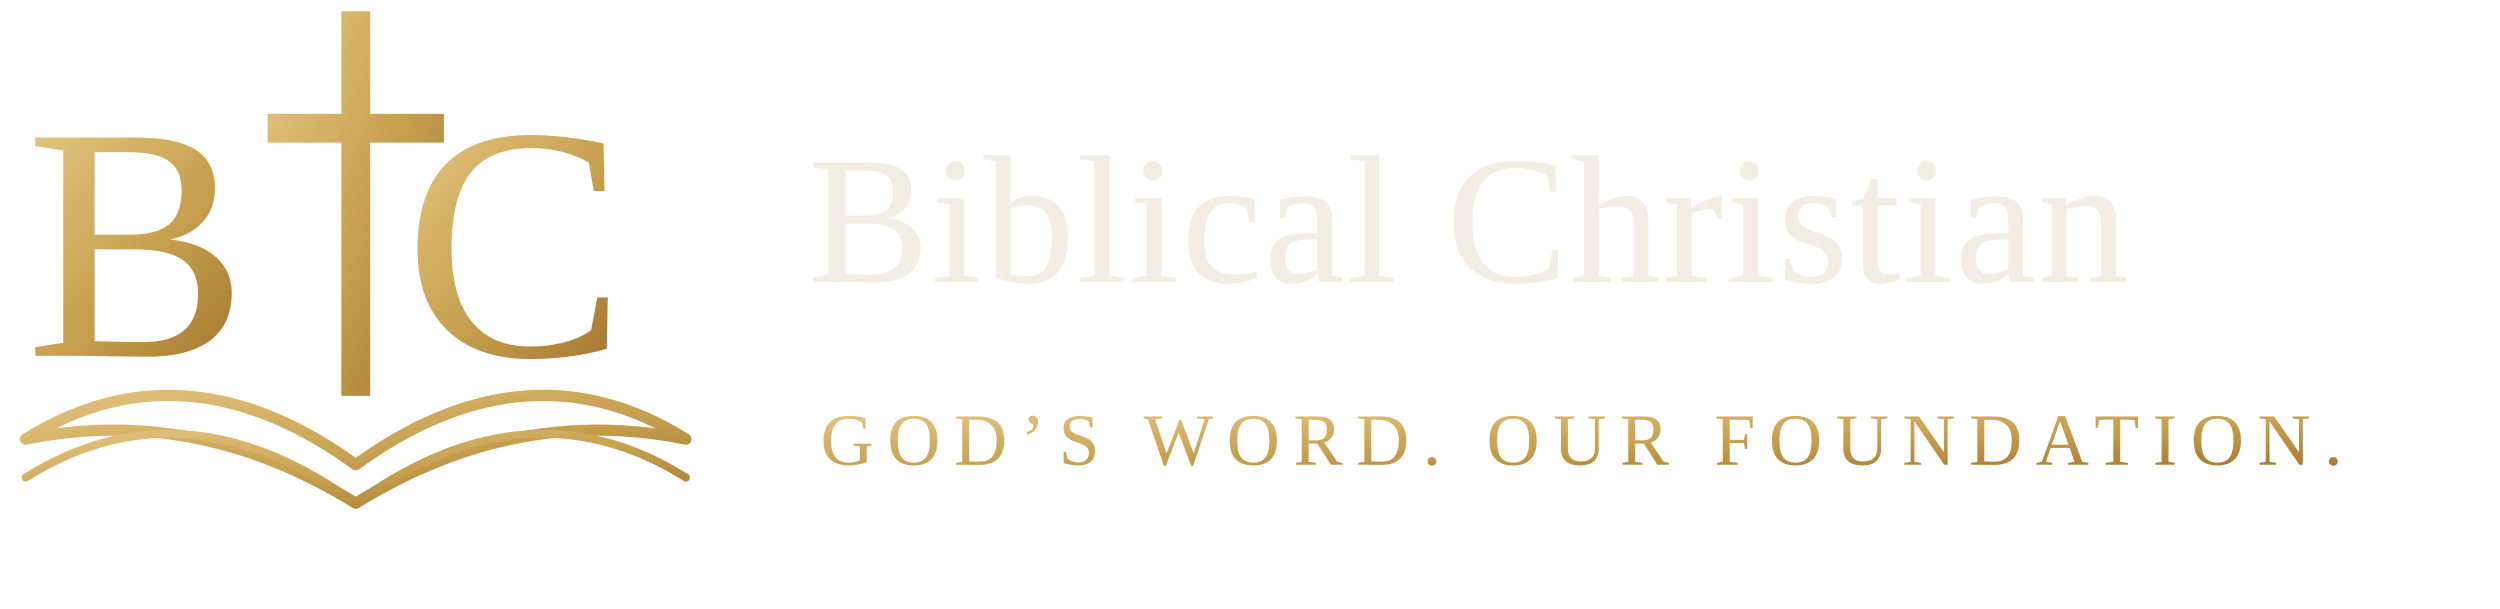
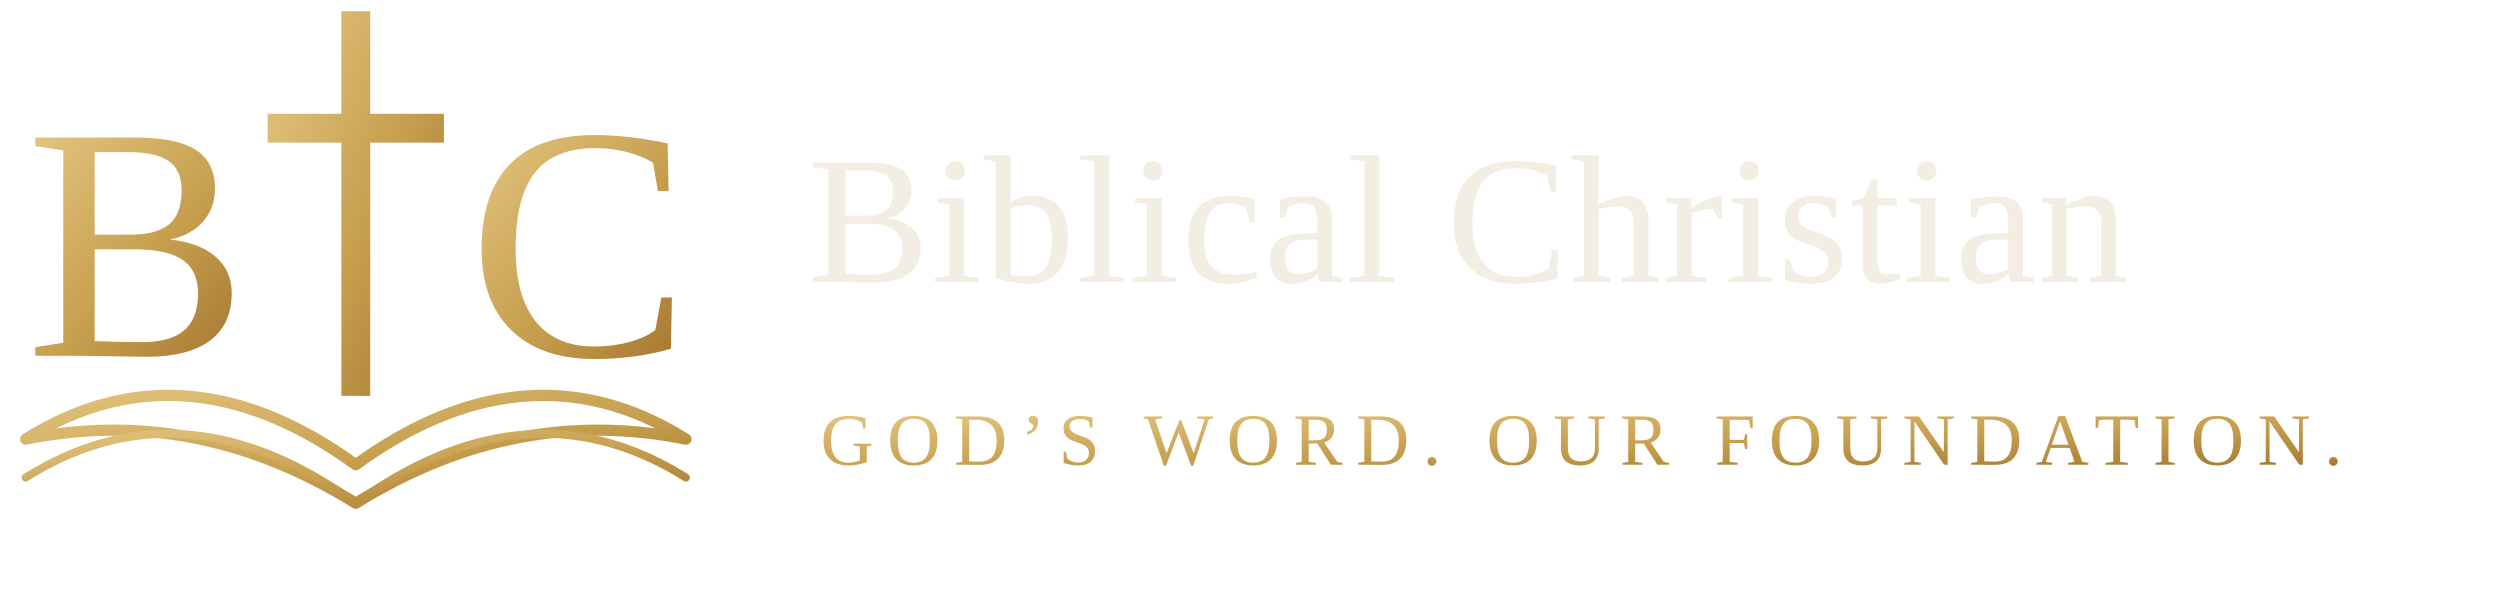
<svg xmlns="http://www.w3.org/2000/svg" viewBox="0 0 780 190" role="img" aria-labelledby="title desc">
  <defs>
    <linearGradient id="gold" x1="0" y1="0" x2="1" y2="1">
      <stop offset="0" stop-color="#e2c37e" />
      <stop offset=".55" stop-color="#c7a04f" />
      <stop offset="1" stop-color="#a77a32" />
    </linearGradient>
  </defs>
  <g fill="url(#gold)" font-family="Georgia, 'Times New Roman', serif">
    <text x="8" y="111" font-size="104" letter-spacing="-7">B</text>
-     <text x="126" y="111" font-size="104" letter-spacing="-7">C</text>
+     <text x="146" y="111" font-size="104" letter-spacing="-7">C</text>
  </g>
  <path d="M111 8 V119 M88 40 H134" fill="none" stroke="url(#gold)" stroke-width="9" stroke-linecap="square" />
  <path d="M8 137 C43 115 78 121 111 145 C144 121 179 115 214 137 C179 130 145 136 111 157 C77 136 43 130 8 137Z" fill="none" stroke="url(#gold)" stroke-width="3.5" stroke-linejoin="round" />
  <path d="M8 149 C43 127 78 133 111 157 C144 133 179 127 214 149" fill="none" stroke="url(#gold)" stroke-width="2.5" stroke-linecap="round" />
  <path d="M111 145 V165" stroke="url(#gold)" stroke-width="3" />
  <text x="252" y="88" fill="#f3eee3" font-family="Georgia, 'Times New Roman', serif" font-size="57" letter-spacing="0.5">Biblical Christian</text>
  <path d="M254 108 H760" stroke="url(#gold)" stroke-width="1.5" />
  <text x="256" y="145" fill="url(#gold)" font-family="Georgia, 'Times New Roman', serif" font-size="23" letter-spacing="4.2">GOD’S WORD. OUR FOUNDATION.</text>
</svg>
